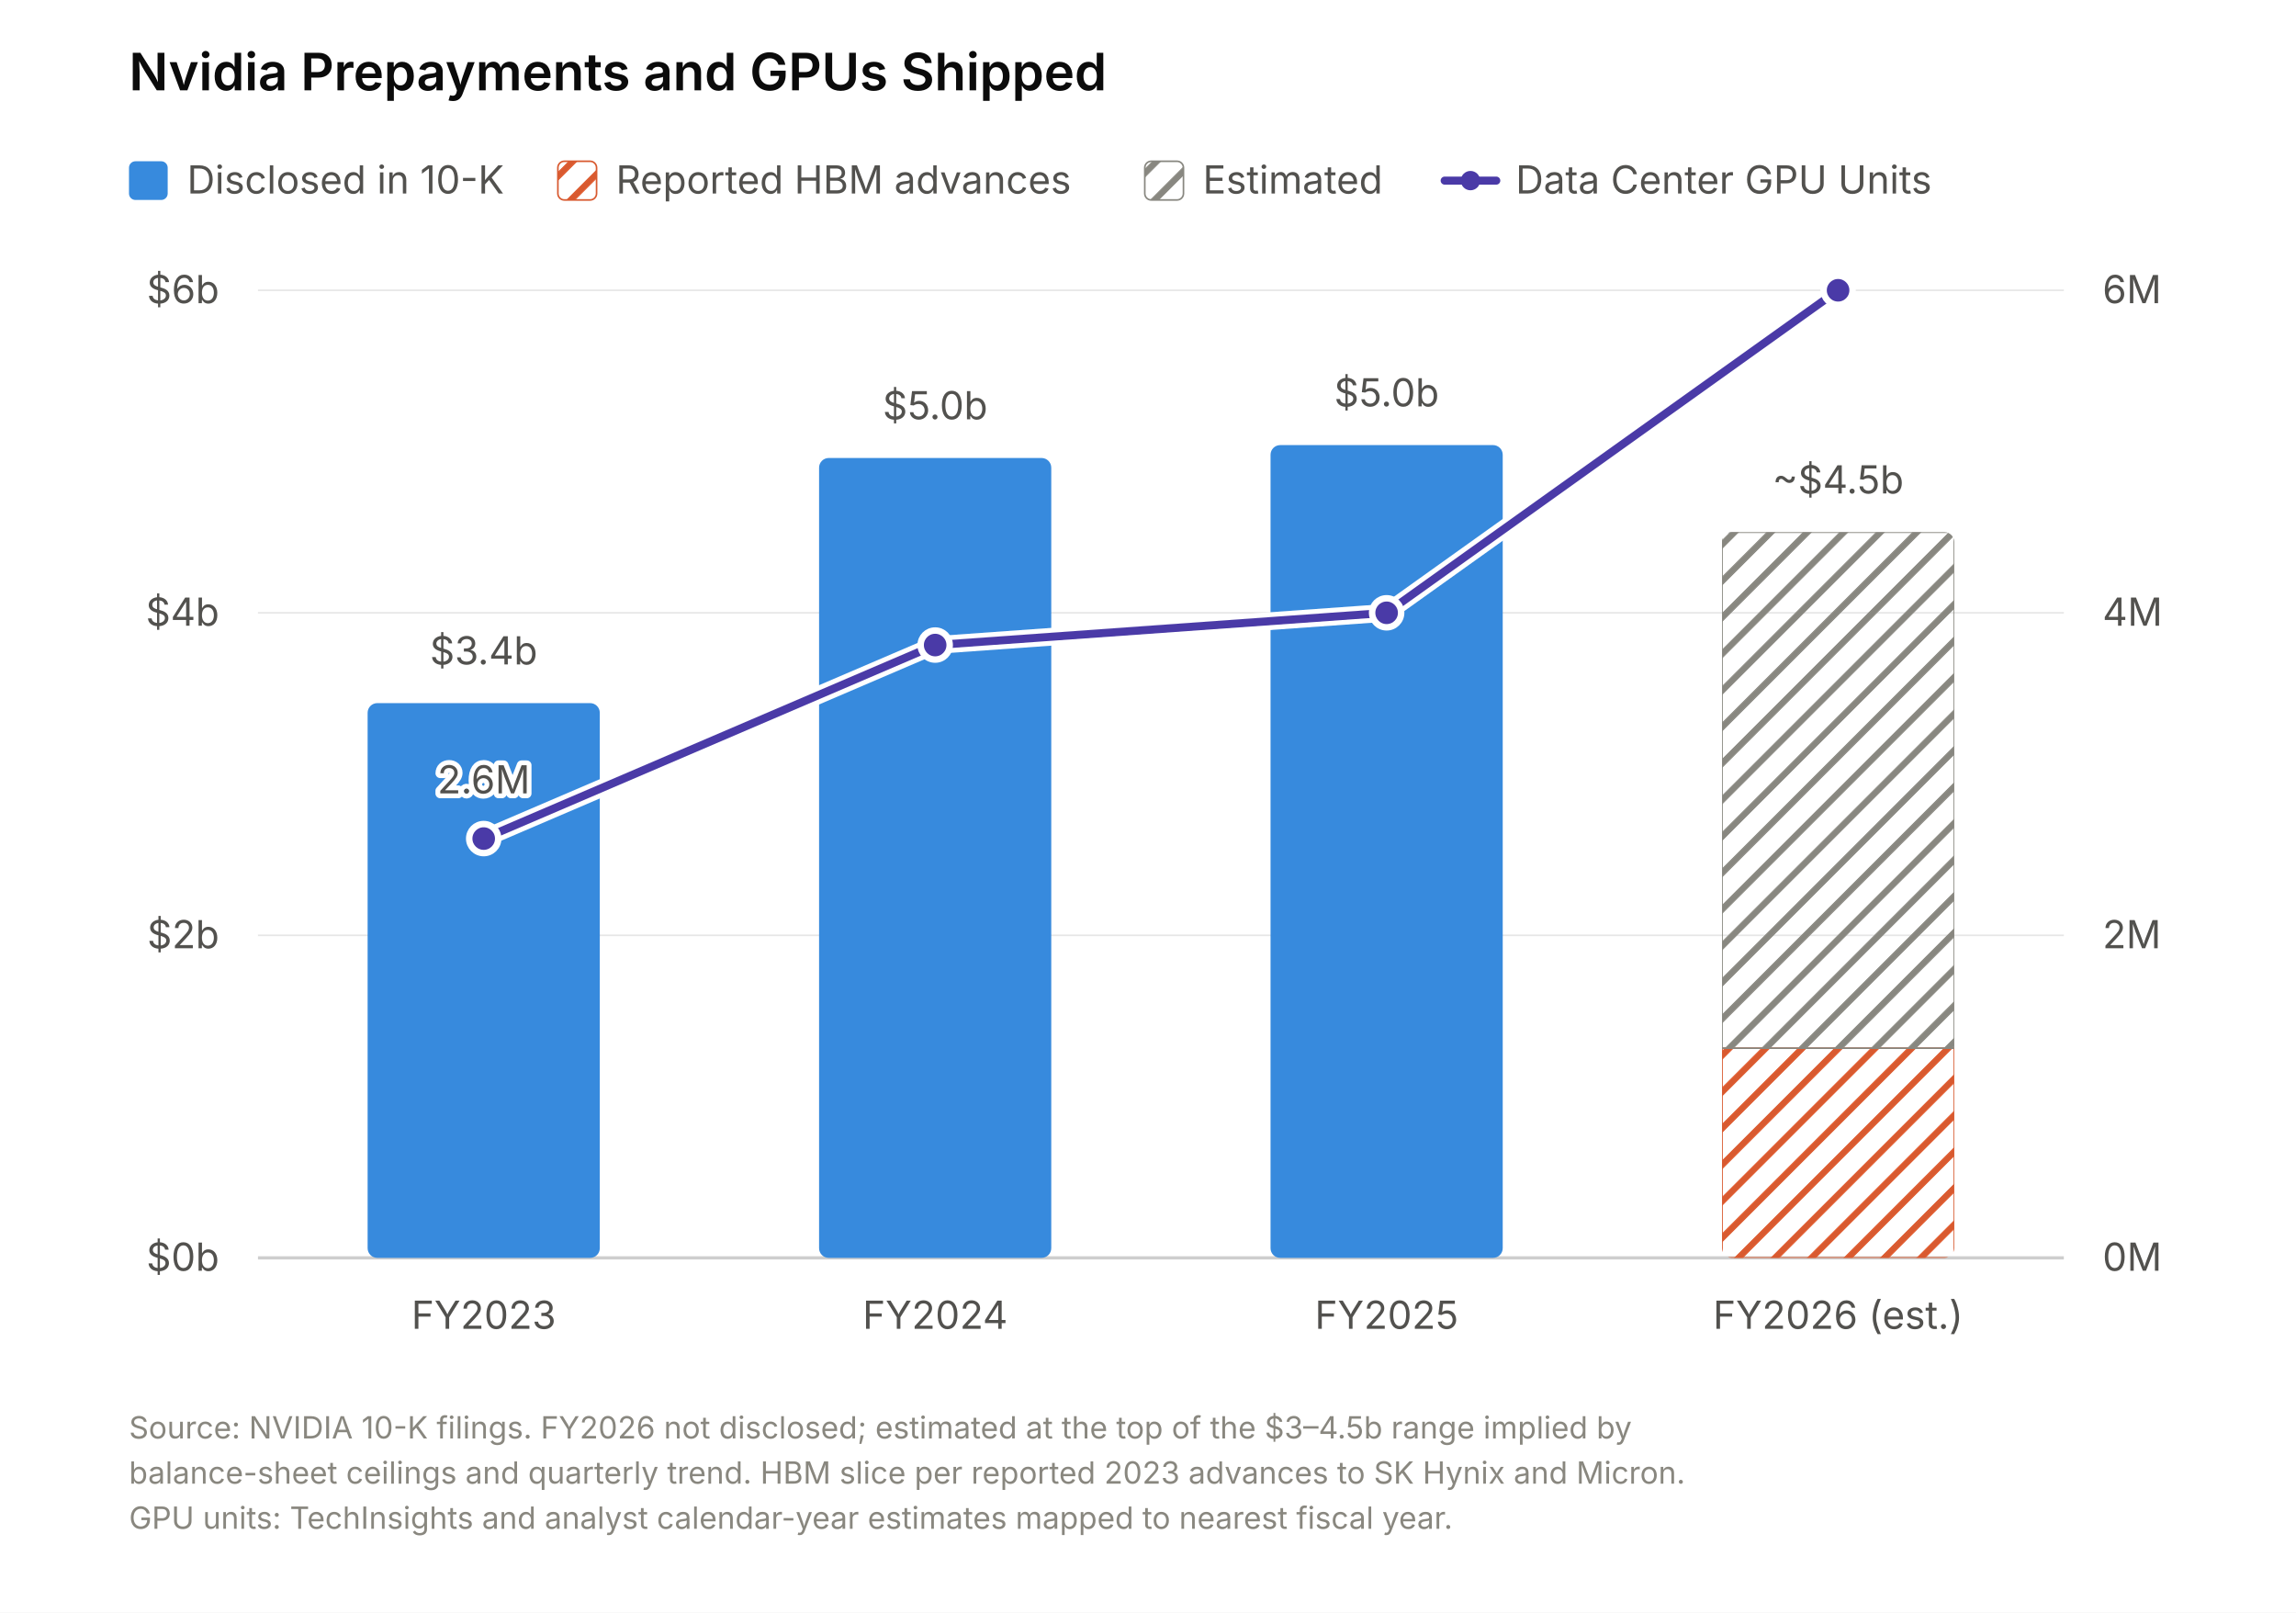
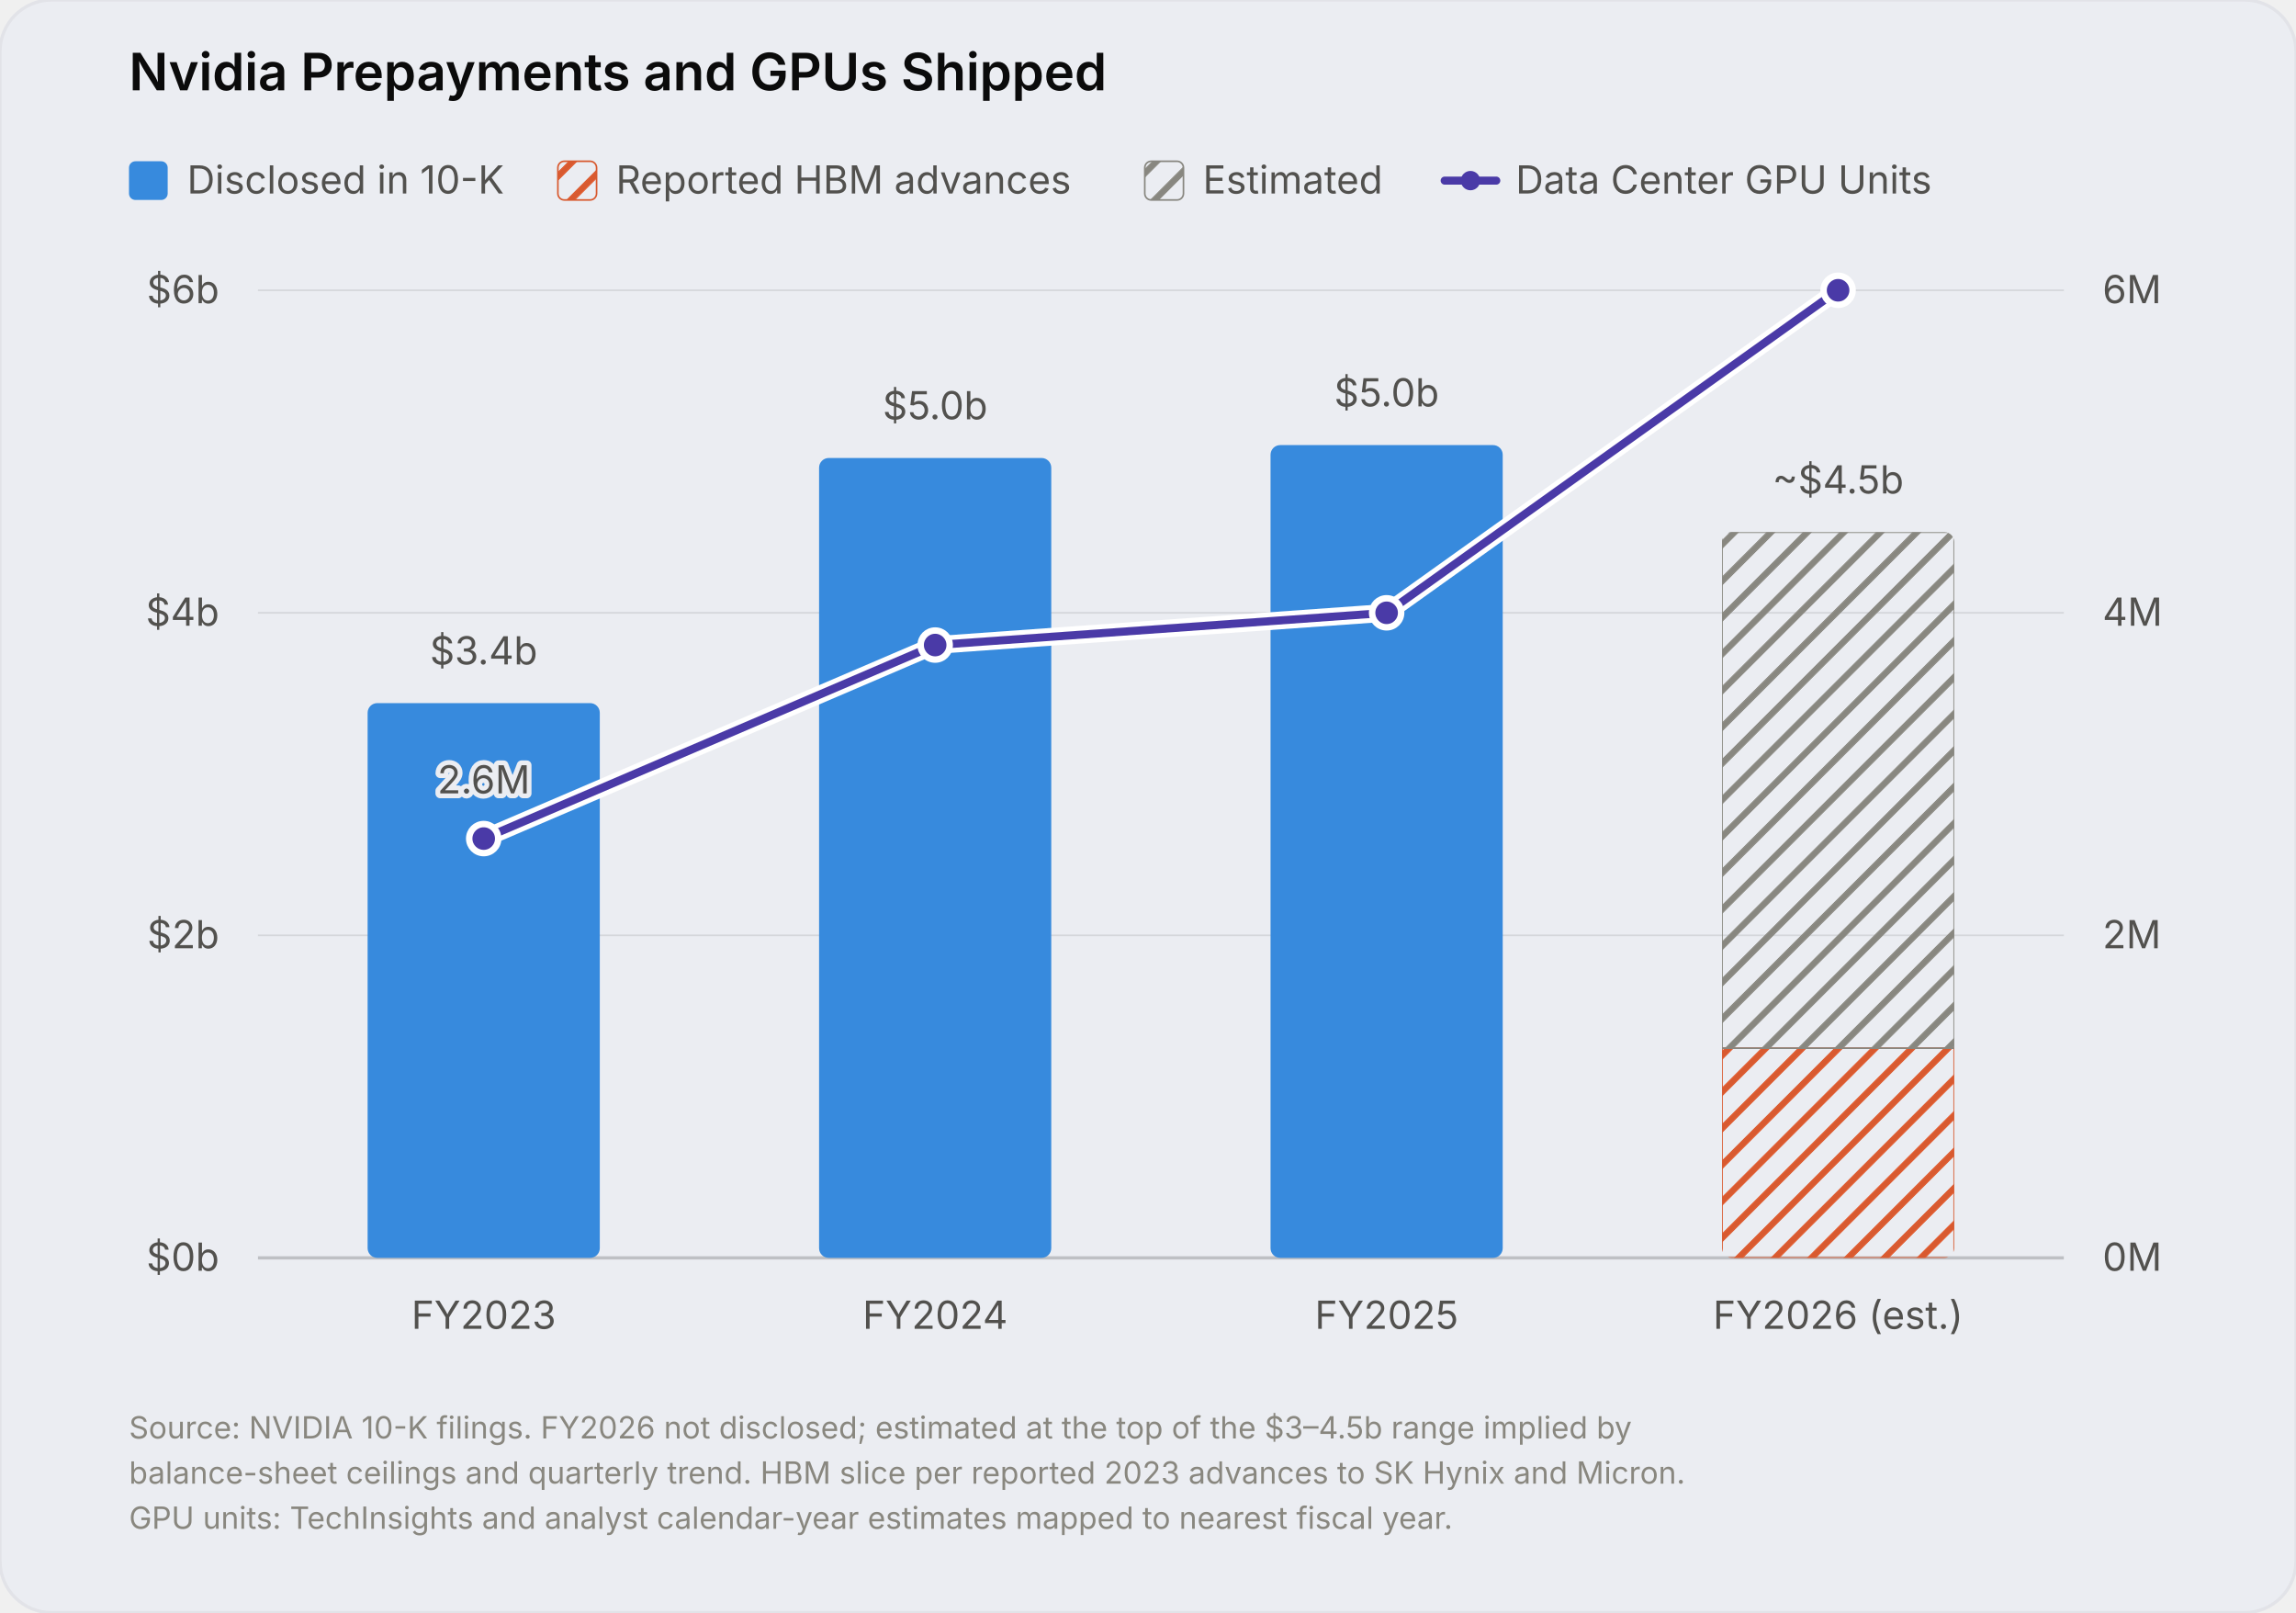
<svg xmlns="http://www.w3.org/2000/svg" width="100%" viewBox="0 0 712 500" role="img" style="">
  <defs>
    <pattern id="hbmHatch" patternUnits="userSpaceOnUse" width="8" height="8" patternTransform="rotate(45)">
      <rect width="8" height="8" fill="none" />
      <line x1="0" y1="0" x2="0" y2="8" stroke="#D85A30" stroke-width="4" />
    </pattern>
    <clipPath id="barClip26">
      <rect x="534" y="165" width="72" height="225" rx="3" />
    </clipPath>
    <pattern id="grayHatch" patternUnits="userSpaceOnUse" width="8" height="8" patternTransform="rotate(45)">
      <rect width="8" height="8" fill="none" />
      <line x1="0" y1="0" x2="0" y2="8" stroke="#888780" stroke-width="4" />
    </pattern>
    <mask id="imagine-text-gaps-gsreok" maskUnits="userSpaceOnUse">
      <rect x="0" y="0" width="680" height="500" fill="white" />
      <rect x="36" y="12" width="396" height="21.5" fill="black" rx="2" />
      <rect x="54" y="46" width="102.812" height="19" fill="black" rx="2" />
      <rect x="214" y="46" width="152" height="19" fill="black" rx="2" />
      <rect x="416" y="46" width="63" height="19" fill="black" rx="2" />
      <rect x="43.055" y="380" width="28.945" height="19" fill="black" rx="2" />
      <rect x="43.336" y="280" width="28.664" height="19" fill="black" rx="2" />
      <rect x="42.961" y="180" width="29.039" height="19" fill="black" rx="2" />
      <rect x="43.484" y="80" width="28.516" height="19" fill="black" rx="2" />
      <rect x="130.727" y="192" width="38.547" height="19" fill="black" rx="2" />
      <rect x="270.738" y="116" width="38.523" height="19" fill="black" rx="2" />
      <rect x="410.738" y="112" width="38.523" height="19" fill="black" rx="2" />
      <rect x="124.418" y="398" width="51.164" height="19" fill="black" rx="2" />
      <rect x="264.234" y="398" width="51.531" height="19" fill="black" rx="2" />
      <rect x="404.383" y="398" width="51.234" height="19" fill="black" rx="2" />
      <rect x="527.91" y="398" width="84.18" height="19" fill="black" rx="2" />
      <rect x="36" y="434" width="516.219" height="19" fill="black" rx="2" />
      <rect x="36" y="452" width="522.938" height="19" fill="black" rx="2" />
    </mask>
  </defs>
-   <rect x="0" y="0" width="712" height="500" fill="#ffffff" />
+   <rect x="0" y="0" width="712" height="500" rx="16" fill="#EBEDF2" stroke="#E2E3E8" stroke-width="1" />
  <text x="40" y="28" style="fill:rgb(11, 11, 11);stroke:none;color:rgb(11, 11, 11);stroke-width:1px;stroke-linecap:butt;stroke-linejoin:miter;opacity:1;font-family:&quot;Anthropic Sans&quot;, -apple-system, &quot;system-ui&quot;, &quot;Segoe UI&quot;, sans-serif;font-size:16px;font-weight:600;text-anchor:start;dominant-baseline:auto">Nvidia Prepayments and GPUs Shipped</text>
  <rect x="40" y="50" width="12" height="12" rx="2" fill="#378ADD" style="fill:rgb(55, 138, 221);stroke:none;color:rgb(11, 11, 11);stroke-width:1px;stroke-linecap:butt;stroke-linejoin:miter;opacity:1;font-family:&quot;Anthropic Sans&quot;, -apple-system, &quot;system-ui&quot;, &quot;Segoe UI&quot;, sans-serif;font-size:16px;font-weight:400;text-anchor:start;dominant-baseline:auto" />
  <text x="58" y="60" style="fill:rgb(82, 81, 78);stroke:none;color:rgb(11, 11, 11);stroke-width:1px;stroke-linecap:butt;stroke-linejoin:miter;opacity:1;font-family:&quot;Anthropic Sans&quot;, -apple-system, &quot;system-ui&quot;, &quot;Segoe UI&quot;, sans-serif;font-size:12px;font-weight:400;text-anchor:start;dominant-baseline:auto">Disclosed in 10-K</text>
  <rect x="173" y="50" width="12" height="12" rx="2" fill="url(#hbmHatch)" stroke="#D85A30" stroke-width="0.5" style="stroke:rgb(216, 90, 48);color:rgb(11, 11, 11);stroke-width:0.5px;stroke-linecap:butt;stroke-linejoin:miter;opacity:1;font-family:&quot;Anthropic Sans&quot;, -apple-system, &quot;system-ui&quot;, &quot;Segoe UI&quot;, sans-serif;font-size:16px;font-weight:400;text-anchor:start;dominant-baseline:auto" />
  <text x="191" y="60" style="fill:rgb(82, 81, 78);stroke:none;color:rgb(11, 11, 11);stroke-width:1px;stroke-linecap:butt;stroke-linejoin:miter;opacity:1;font-family:&quot;Anthropic Sans&quot;, -apple-system, &quot;system-ui&quot;, &quot;Segoe UI&quot;, sans-serif;font-size:12px;font-weight:400;text-anchor:start;dominant-baseline:auto">Reported HBM advances</text>
  <rect x="355" y="50" width="12" height="12" rx="2" fill="url(#grayHatch)" stroke="#888780" stroke-width="0.5" style="stroke:rgb(136, 135, 128);color:rgb(11, 11, 11);stroke-width:0.5px;stroke-linecap:butt;stroke-linejoin:miter;opacity:1;font-family:&quot;Anthropic Sans&quot;, -apple-system, &quot;system-ui&quot;, &quot;Segoe UI&quot;, sans-serif;font-size:16px;font-weight:400;text-anchor:start;dominant-baseline:auto" />
  <text x="373" y="60" style="fill:rgb(82, 81, 78);stroke:none;color:rgb(11, 11, 11);stroke-width:1px;stroke-linecap:butt;stroke-linejoin:miter;opacity:1;font-family:&quot;Anthropic Sans&quot;, -apple-system, &quot;system-ui&quot;, &quot;Segoe UI&quot;, sans-serif;font-size:12px;font-weight:400;text-anchor:start;dominant-baseline:auto">Estimated</text>
  <line x1="448" y1="56" x2="464" y2="56" stroke="#4a3aa7" stroke-width="2.5" style="stroke:rgb(74, 58, 167);stroke-width:2.5px;stroke-linecap:round;opacity:1" />
  <circle cx="456" cy="56" r="3" fill="#4a3aa7" style="fill:rgb(74, 58, 167);stroke:none;opacity:1" />
  <text x="470" y="60" style="fill:rgb(82, 81, 78);stroke:none;color:rgb(11, 11, 11);stroke-width:1px;stroke-linecap:butt;stroke-linejoin:miter;opacity:1;font-family:&quot;Anthropic Sans&quot;, -apple-system, &quot;system-ui&quot;, &quot;Segoe UI&quot;, sans-serif;font-size:12px;font-weight:400;text-anchor:start;dominant-baseline:auto">Data Center GPU Units</text>
  <line x1="80" y1="390" x2="640" y2="390" stroke="rgba(11,11,11,0.2)" stroke-width="1" style="fill:rgb(0, 0, 0);stroke:rgba(11,11,11,0.2);color:rgb(11, 11, 11);stroke-width:1px;stroke-linecap:butt;stroke-linejoin:miter;opacity:1;font-family:&quot;Anthropic Sans&quot;, -apple-system, &quot;system-ui&quot;, &quot;Segoe UI&quot;, sans-serif;font-size:16px;font-weight:400;text-anchor:start;dominant-baseline:auto" />
  <line x1="80" y1="290" x2="640" y2="290" stroke="rgba(11,11,11,0.2)" stroke-width="0.5" opacity="0.5" style="fill:rgb(0, 0, 0);stroke:rgba(11,11,11,0.2);color:rgb(11, 11, 11);stroke-width:0.5px;stroke-linecap:butt;stroke-linejoin:miter;opacity:0.5;font-family:&quot;Anthropic Sans&quot;, -apple-system, &quot;system-ui&quot;, &quot;Segoe UI&quot;, sans-serif;font-size:16px;font-weight:400;text-anchor:start;dominant-baseline:auto" />
  <line x1="80" y1="190" x2="640" y2="190" stroke="rgba(11,11,11,0.2)" stroke-width="0.5" opacity="0.5" mask="url(#imagine-text-gaps-gsreok)" style="fill:rgb(0, 0, 0);stroke:rgba(11,11,11,0.2);color:rgb(11, 11, 11);stroke-width:0.5px;stroke-linecap:butt;stroke-linejoin:miter;opacity:0.5;font-family:&quot;Anthropic Sans&quot;, -apple-system, &quot;system-ui&quot;, &quot;Segoe UI&quot;, sans-serif;font-size:16px;font-weight:400;text-anchor:start;dominant-baseline:auto" />
  <line x1="80" y1="90" x2="640" y2="90" stroke="rgba(11,11,11,0.2)" stroke-width="0.5" opacity="0.5" style="fill:rgb(0, 0, 0);stroke:rgba(11,11,11,0.2);color:rgb(11, 11, 11);stroke-width:0.5px;stroke-linecap:butt;stroke-linejoin:miter;opacity:0.5;font-family:&quot;Anthropic Sans&quot;, -apple-system, &quot;system-ui&quot;, &quot;Segoe UI&quot;, sans-serif;font-size:16px;font-weight:400;text-anchor:start;dominant-baseline:auto" />
  <text x="68" y="394" text-anchor="end" style="fill:rgb(82, 81, 78);stroke:none;color:rgb(11, 11, 11);stroke-width:1px;stroke-linecap:butt;stroke-linejoin:miter;opacity:1;font-family:&quot;Anthropic Sans&quot;, -apple-system, &quot;system-ui&quot;, &quot;Segoe UI&quot;, sans-serif;font-size:12px;font-weight:400;text-anchor:end;dominant-baseline:auto">$0b</text>
  <text x="68" y="294" text-anchor="end" style="fill:rgb(82, 81, 78);stroke:none;color:rgb(11, 11, 11);stroke-width:1px;stroke-linecap:butt;stroke-linejoin:miter;opacity:1;font-family:&quot;Anthropic Sans&quot;, -apple-system, &quot;system-ui&quot;, &quot;Segoe UI&quot;, sans-serif;font-size:12px;font-weight:400;text-anchor:end;dominant-baseline:auto">$2b</text>
  <text x="68" y="194" text-anchor="end" style="fill:rgb(82, 81, 78);stroke:none;color:rgb(11, 11, 11);stroke-width:1px;stroke-linecap:butt;stroke-linejoin:miter;opacity:1;font-family:&quot;Anthropic Sans&quot;, -apple-system, &quot;system-ui&quot;, &quot;Segoe UI&quot;, sans-serif;font-size:12px;font-weight:400;text-anchor:end;dominant-baseline:auto">$4b</text>
  <text x="68" y="94" text-anchor="end" style="fill:rgb(82, 81, 78);stroke:none;color:rgb(11, 11, 11);stroke-width:1px;stroke-linecap:butt;stroke-linejoin:miter;opacity:1;font-family:&quot;Anthropic Sans&quot;, -apple-system, &quot;system-ui&quot;, &quot;Segoe UI&quot;, sans-serif;font-size:12px;font-weight:400;text-anchor:end;dominant-baseline:auto">$6b</text>
  <rect x="114" y="218" width="72" height="172" rx="3" fill="#378ADD" style="fill:rgb(55, 138, 221);stroke:none;color:rgb(11, 11, 11);stroke-width:1px;stroke-linecap:butt;stroke-linejoin:miter;opacity:1;font-family:&quot;Anthropic Sans&quot;, -apple-system, &quot;system-ui&quot;, &quot;Segoe UI&quot;, sans-serif;font-size:16px;font-weight:400;text-anchor:start;dominant-baseline:auto" />
  <text x="150" y="206" text-anchor="middle" style="fill:rgb(82, 81, 78);stroke:none;color:rgb(11, 11, 11);stroke-width:1px;stroke-linecap:butt;stroke-linejoin:miter;opacity:1;font-family:&quot;Anthropic Sans&quot;, -apple-system, &quot;system-ui&quot;, &quot;Segoe UI&quot;, sans-serif;font-size:12px;font-weight:400;text-anchor:middle;dominant-baseline:auto">$3.4b</text>
  <rect x="254" y="142" width="72" height="248" rx="3" fill="#378ADD" style="fill:rgb(55, 138, 221);stroke:none;color:rgb(11, 11, 11);stroke-width:1px;stroke-linecap:butt;stroke-linejoin:miter;opacity:1;font-family:&quot;Anthropic Sans&quot;, -apple-system, &quot;system-ui&quot;, &quot;Segoe UI&quot;, sans-serif;font-size:16px;font-weight:400;text-anchor:start;dominant-baseline:auto" />
  <text x="290" y="130" text-anchor="middle" style="fill:rgb(82, 81, 78);stroke:none;color:rgb(11, 11, 11);stroke-width:1px;stroke-linecap:butt;stroke-linejoin:miter;opacity:1;font-family:&quot;Anthropic Sans&quot;, -apple-system, &quot;system-ui&quot;, &quot;Segoe UI&quot;, sans-serif;font-size:12px;font-weight:400;text-anchor:middle;dominant-baseline:auto">$5.0b</text>
  <rect x="394" y="138" width="72" height="252" rx="3" fill="#378ADD" style="fill:rgb(55, 138, 221);stroke:none;color:rgb(11, 11, 11);stroke-width:1px;stroke-linecap:butt;stroke-linejoin:miter;opacity:1;font-family:&quot;Anthropic Sans&quot;, -apple-system, &quot;system-ui&quot;, &quot;Segoe UI&quot;, sans-serif;font-size:16px;font-weight:400;text-anchor:start;dominant-baseline:auto" />
  <text x="430" y="126" text-anchor="middle" style="fill:rgb(82, 81, 78);stroke:none;color:rgb(11, 11, 11);stroke-width:1px;stroke-linecap:butt;stroke-linejoin:miter;opacity:1;font-family:&quot;Anthropic Sans&quot;, -apple-system, &quot;system-ui&quot;, &quot;Segoe UI&quot;, sans-serif;font-size:12px;font-weight:400;text-anchor:middle;dominant-baseline:auto">$5.0b</text>
  <g clip-path="url(#barClip26)">
    <rect x="534" y="325" width="72" height="65" fill="url(#hbmHatch)" stroke="#D85A30" stroke-width="0.5" style="stroke:rgb(216, 90, 48);color:rgb(11, 11, 11);stroke-width:0.5px;stroke-linecap:butt;stroke-linejoin:miter;opacity:1;font-family:&quot;Anthropic Sans&quot;, -apple-system, &quot;system-ui&quot;, &quot;Segoe UI&quot;, sans-serif;font-size:16px;font-weight:400;text-anchor:start;dominant-baseline:auto" />
    <rect x="534" y="165" width="72" height="160" fill="url(#grayHatch)" stroke="#888780" stroke-width="0.5" style="stroke:rgb(136, 135, 128);color:rgb(11, 11, 11);stroke-width:0.5px;stroke-linecap:butt;stroke-linejoin:miter;opacity:1;font-family:&quot;Anthropic Sans&quot;, -apple-system, &quot;system-ui&quot;, &quot;Segoe UI&quot;, sans-serif;font-size:16px;font-weight:400;text-anchor:start;dominant-baseline:auto" />
  </g>
-   <text x="570" y="153" text-anchor="middle" paint-order="stroke" stroke="#ffffff" stroke-width="3" style="fill:rgb(82, 81, 78);paint-order:stroke;stroke:rgb(255, 255, 255);stroke-width:3px;stroke-linejoin:round;opacity:1;font-family:&quot;Anthropic Sans&quot;, -apple-system, &quot;system-ui&quot;, &quot;Segoe UI&quot;, sans-serif;font-size:12px;font-weight:400;text-anchor:middle;dominant-baseline:auto">~$4.5b</text>
+   <text x="570" y="153" text-anchor="middle" paint-order="stroke" stroke="#ffffff" stroke-width="3" style="fill:rgb(82, 81, 78);paint-order:stroke;stroke:rgb(235, 237, 242);stroke-width:3px;stroke-linejoin:round;opacity:1;font-family:&quot;Anthropic Sans&quot;, -apple-system, &quot;system-ui&quot;, &quot;Segoe UI&quot;, sans-serif;font-size:12px;font-weight:400;text-anchor:middle;dominant-baseline:auto">~$4.5b</text>
  <polyline points="150,260 290,200 430,190 570,90" fill="none" stroke="#ffffff" stroke-width="5.5" stroke-linejoin="round" stroke-linecap="round" style="fill:none;stroke:rgb(255, 255, 255);stroke-width:5.5px;stroke-linecap:round;stroke-linejoin:round;opacity:1" />
  <polyline points="150,260 290,200 430,190 570,90" fill="none" stroke="#4a3aa7" stroke-width="2.5" stroke-linejoin="round" stroke-linecap="round" style="fill:none;stroke:rgb(74, 58, 167);stroke-width:2.5px;stroke-linecap:round;stroke-linejoin:round;opacity:1" />
  <circle cx="150" cy="260" r="4.5" fill="#4a3aa7" stroke="#ffffff" stroke-width="2" style="fill:rgb(74, 58, 167);stroke:rgb(255, 255, 255);stroke-width:2px;opacity:1" />
-   <text x="150" y="246" text-anchor="middle" paint-order="stroke" stroke="#ffffff" stroke-width="3" style="fill:rgb(82, 81, 78);paint-order:stroke;stroke:rgb(255, 255, 255);stroke-width:3px;stroke-linejoin:round;opacity:1;font-family:&quot;Anthropic Sans&quot;, -apple-system, &quot;system-ui&quot;, &quot;Segoe UI&quot;, sans-serif;font-size:12px;font-weight:400;text-anchor:middle;dominant-baseline:auto">2.6M</text>
+   <text x="150" y="246" text-anchor="middle" paint-order="stroke" stroke="#ffffff" stroke-width="3" style="fill:rgb(82, 81, 78);paint-order:stroke;stroke:rgb(235, 237, 242);stroke-width:3px;stroke-linejoin:round;opacity:1;font-family:&quot;Anthropic Sans&quot;, -apple-system, &quot;system-ui&quot;, &quot;Segoe UI&quot;, sans-serif;font-size:12px;font-weight:400;text-anchor:middle;dominant-baseline:auto">2.6M</text>
  <circle cx="290" cy="200" r="4.5" fill="#4a3aa7" stroke="#ffffff" stroke-width="2" style="fill:rgb(74, 58, 167);stroke:rgb(255, 255, 255);stroke-width:2px;opacity:1" />
  <circle cx="430" cy="190" r="4.5" fill="#4a3aa7" stroke="#ffffff" stroke-width="2" style="fill:rgb(74, 58, 167);stroke:rgb(255, 255, 255);stroke-width:2px;opacity:1" />
  <circle cx="570" cy="90" r="4.5" fill="#4a3aa7" stroke="#ffffff" stroke-width="2" style="fill:rgb(74, 58, 167);stroke:rgb(255, 255, 255);stroke-width:2px;opacity:1" />
  <text x="652" y="394" text-anchor="start" style="fill:rgb(82, 81, 78);stroke:none;color:rgb(11, 11, 11);stroke-width:1px;stroke-linecap:butt;stroke-linejoin:miter;opacity:1;font-family:&quot;Anthropic Sans&quot;, -apple-system, &quot;system-ui&quot;, &quot;Segoe UI&quot;, sans-serif;font-size:12px;font-weight:400;text-anchor:start;dominant-baseline:auto">0M</text>
  <text x="652" y="294" text-anchor="start" style="fill:rgb(82, 81, 78);stroke:none;color:rgb(11, 11, 11);stroke-width:1px;stroke-linecap:butt;stroke-linejoin:miter;opacity:1;font-family:&quot;Anthropic Sans&quot;, -apple-system, &quot;system-ui&quot;, &quot;Segoe UI&quot;, sans-serif;font-size:12px;font-weight:400;text-anchor:start;dominant-baseline:auto">2M</text>
  <text x="652" y="194" text-anchor="start" style="fill:rgb(82, 81, 78);stroke:none;color:rgb(11, 11, 11);stroke-width:1px;stroke-linecap:butt;stroke-linejoin:miter;opacity:1;font-family:&quot;Anthropic Sans&quot;, -apple-system, &quot;system-ui&quot;, &quot;Segoe UI&quot;, sans-serif;font-size:12px;font-weight:400;text-anchor:start;dominant-baseline:auto">4M</text>
  <text x="652" y="94" text-anchor="start" style="fill:rgb(82, 81, 78);stroke:none;color:rgb(11, 11, 11);stroke-width:1px;stroke-linecap:butt;stroke-linejoin:miter;opacity:1;font-family:&quot;Anthropic Sans&quot;, -apple-system, &quot;system-ui&quot;, &quot;Segoe UI&quot;, sans-serif;font-size:12px;font-weight:400;text-anchor:start;dominant-baseline:auto">6M</text>
  <text x="150" y="412" text-anchor="middle" style="fill:rgb(82, 81, 78);stroke:none;color:rgb(11, 11, 11);stroke-width:1px;stroke-linecap:butt;stroke-linejoin:miter;opacity:1;font-family:&quot;Anthropic Sans&quot;, -apple-system, &quot;system-ui&quot;, &quot;Segoe UI&quot;, sans-serif;font-size:12px;font-weight:400;text-anchor:middle;dominant-baseline:auto">FY2023</text>
  <text x="290" y="412" text-anchor="middle" style="fill:rgb(82, 81, 78);stroke:none;color:rgb(11, 11, 11);stroke-width:1px;stroke-linecap:butt;stroke-linejoin:miter;opacity:1;font-family:&quot;Anthropic Sans&quot;, -apple-system, &quot;system-ui&quot;, &quot;Segoe UI&quot;, sans-serif;font-size:12px;font-weight:400;text-anchor:middle;dominant-baseline:auto">FY2024</text>
  <text x="430" y="412" text-anchor="middle" style="fill:rgb(82, 81, 78);stroke:none;color:rgb(11, 11, 11);stroke-width:1px;stroke-linecap:butt;stroke-linejoin:miter;opacity:1;font-family:&quot;Anthropic Sans&quot;, -apple-system, &quot;system-ui&quot;, &quot;Segoe UI&quot;, sans-serif;font-size:12px;font-weight:400;text-anchor:middle;dominant-baseline:auto">FY2025</text>
  <text x="570" y="412" text-anchor="middle" style="fill:rgb(82, 81, 78);stroke:none;color:rgb(11, 11, 11);stroke-width:1px;stroke-linecap:butt;stroke-linejoin:miter;opacity:1;font-family:&quot;Anthropic Sans&quot;, -apple-system, &quot;system-ui&quot;, &quot;Segoe UI&quot;, sans-serif;font-size:12px;font-weight:400;text-anchor:middle;dominant-baseline:auto">FY2026 (est.)</text>
  <text x="40" y="446" style="fill:rgb(137, 135, 127);stroke:none;color:rgb(11, 11, 11);stroke-width:1px;stroke-linecap:butt;stroke-linejoin:miter;opacity:1;font-family:&quot;Anthropic Sans&quot;, -apple-system, &quot;system-ui&quot;, &quot;Segoe UI&quot;, sans-serif;font-size:9.5px;font-weight:400;text-anchor:start;dominant-baseline:auto">Source: NVIDIA 10-K filings. FY2026 not disclosed; estimated at the top of the $3–4.5b range implied by</text>
  <text x="40" y="460" style="fill:rgb(137, 135, 127);stroke:none;color:rgb(11, 11, 11);stroke-width:1px;stroke-linecap:butt;stroke-linejoin:miter;opacity:1;font-family:&quot;Anthropic Sans&quot;, -apple-system, &quot;system-ui&quot;, &quot;Segoe UI&quot;, sans-serif;font-size:9.5px;font-weight:400;text-anchor:start;dominant-baseline:auto">balance-sheet ceilings and quarterly trend. HBM slice per reported 2023 advances to SK Hynix and Micron.</text>
  <text x="40" y="474" style="fill:rgb(137, 135, 127);stroke:none;color:rgb(11, 11, 11);stroke-width:1px;stroke-linecap:butt;stroke-linejoin:miter;opacity:1;font-family:&quot;Anthropic Sans&quot;, -apple-system, &quot;system-ui&quot;, &quot;Segoe UI&quot;, sans-serif;font-size:9.5px;font-weight:400;text-anchor:start;dominant-baseline:auto">GPU units: TechInsights and analyst calendar-year estimates mapped to nearest fiscal year.</text>
</svg>
